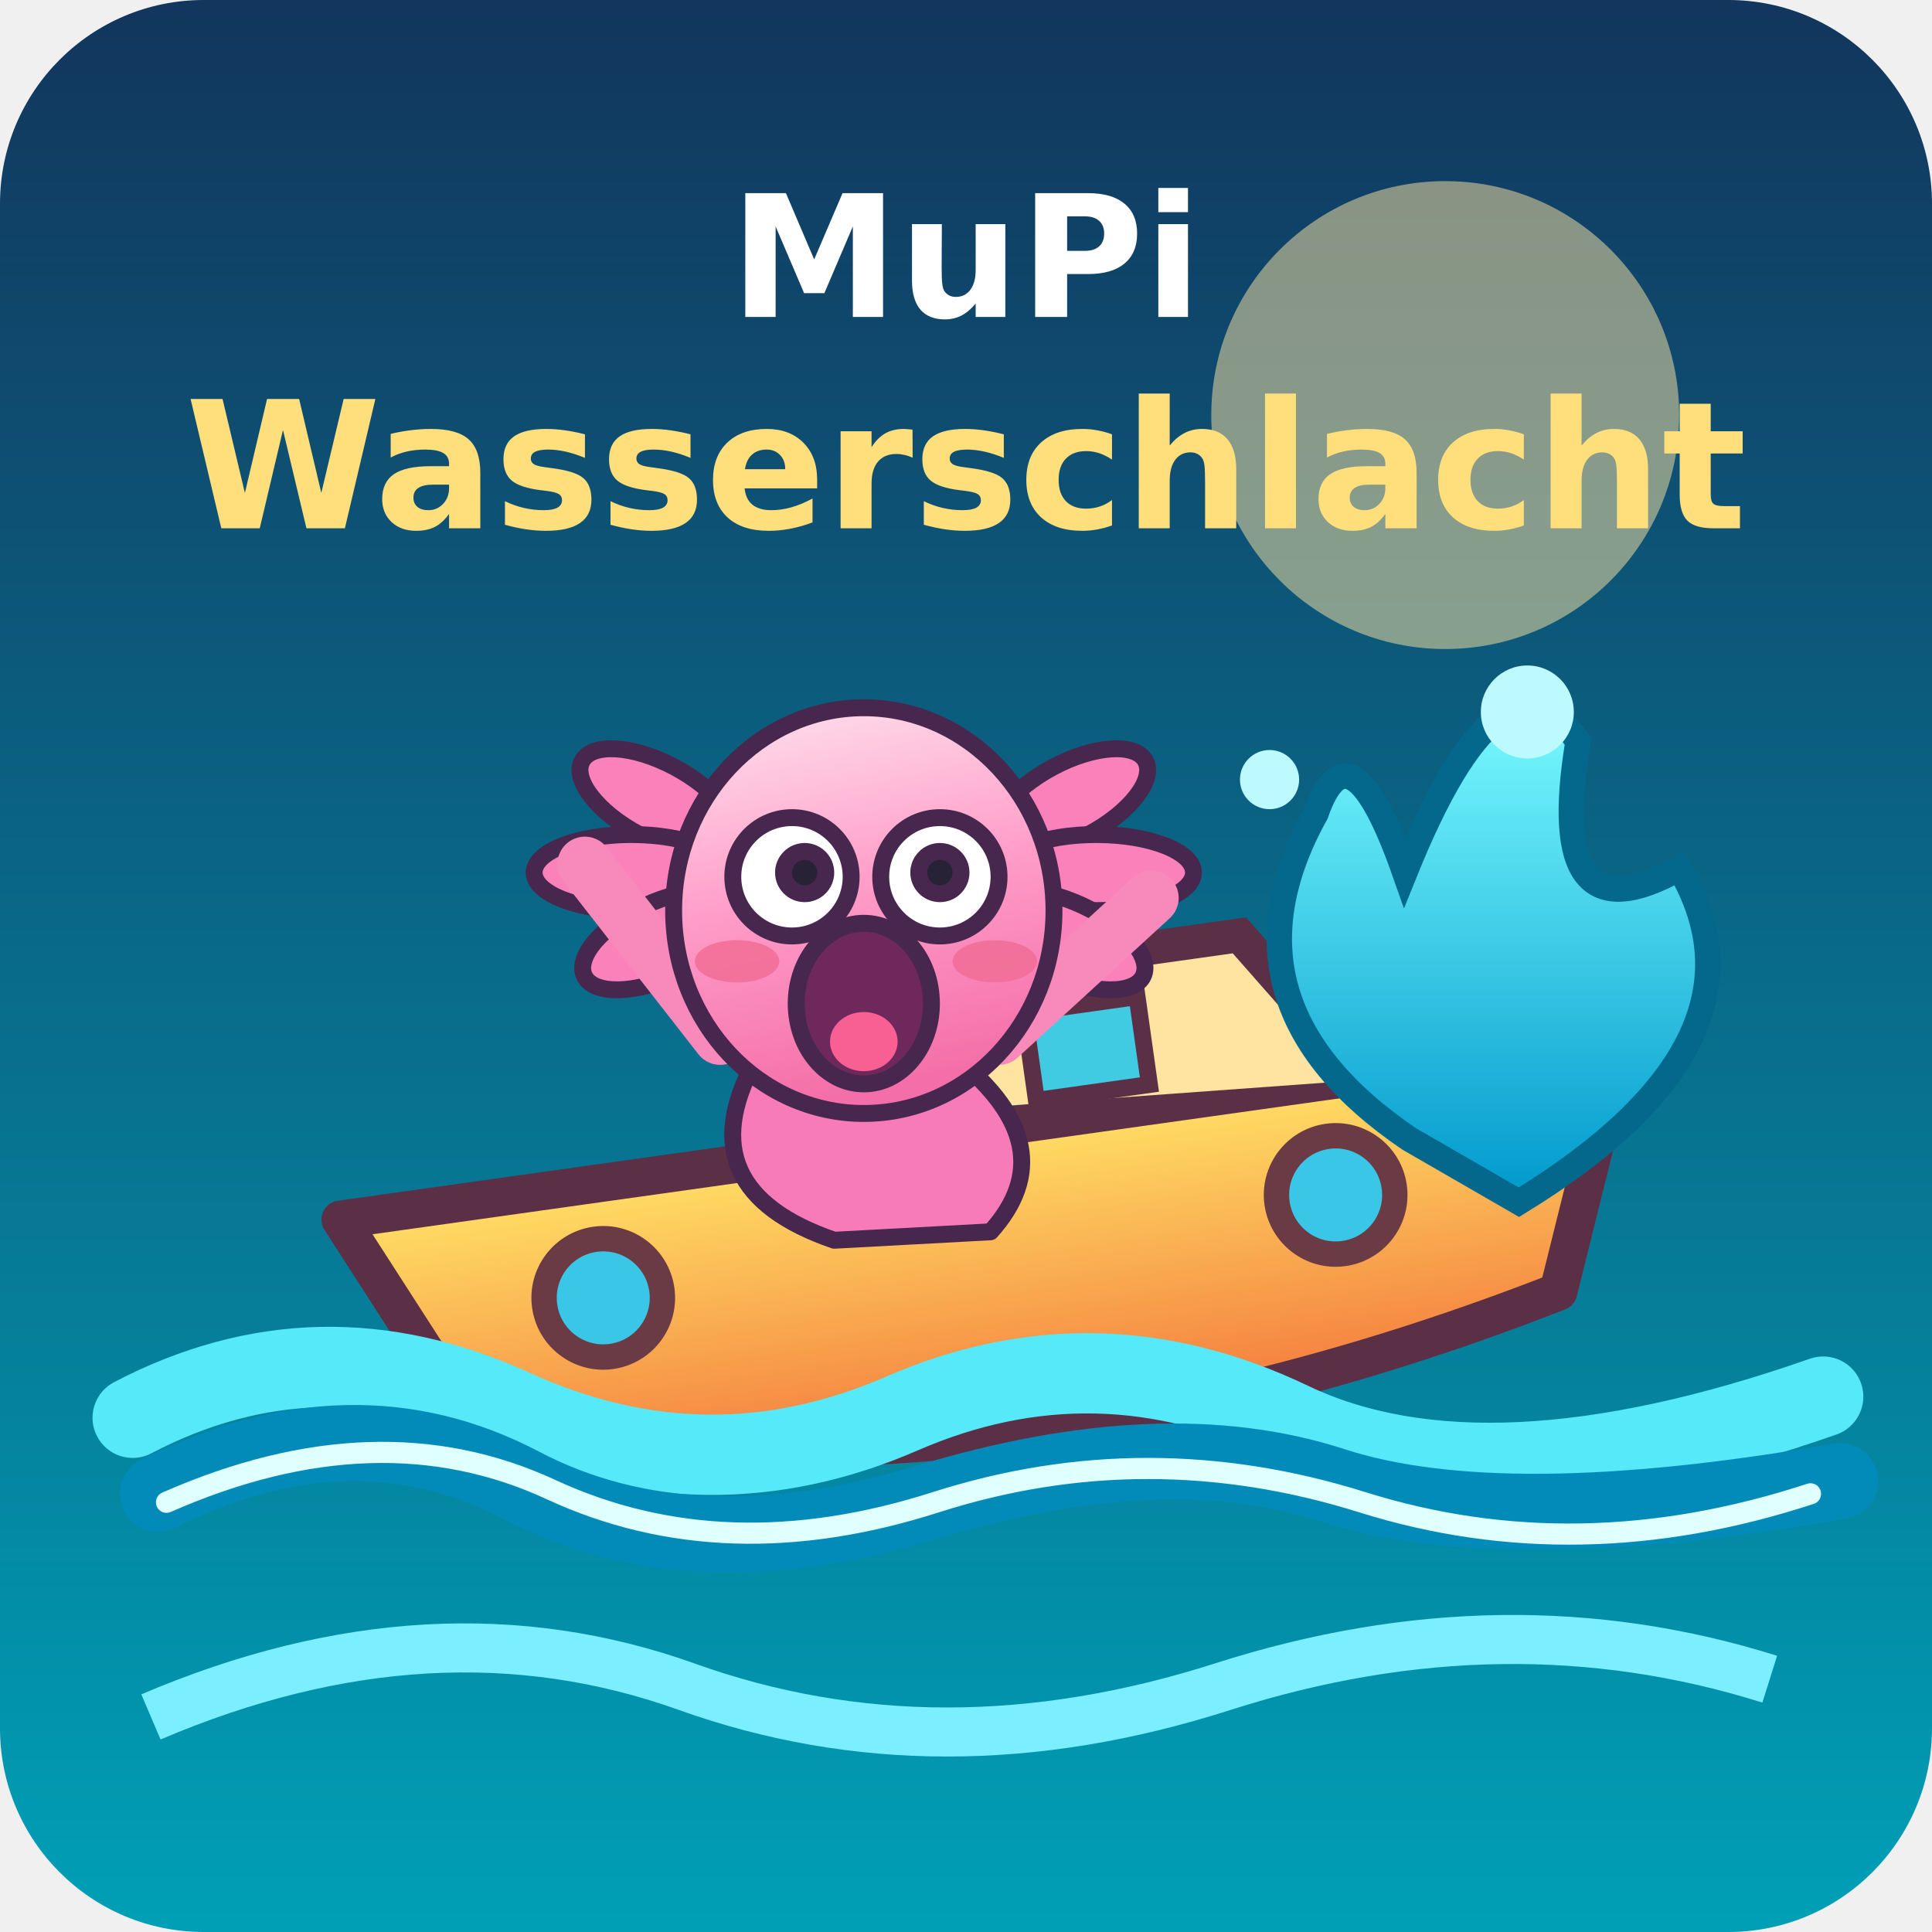
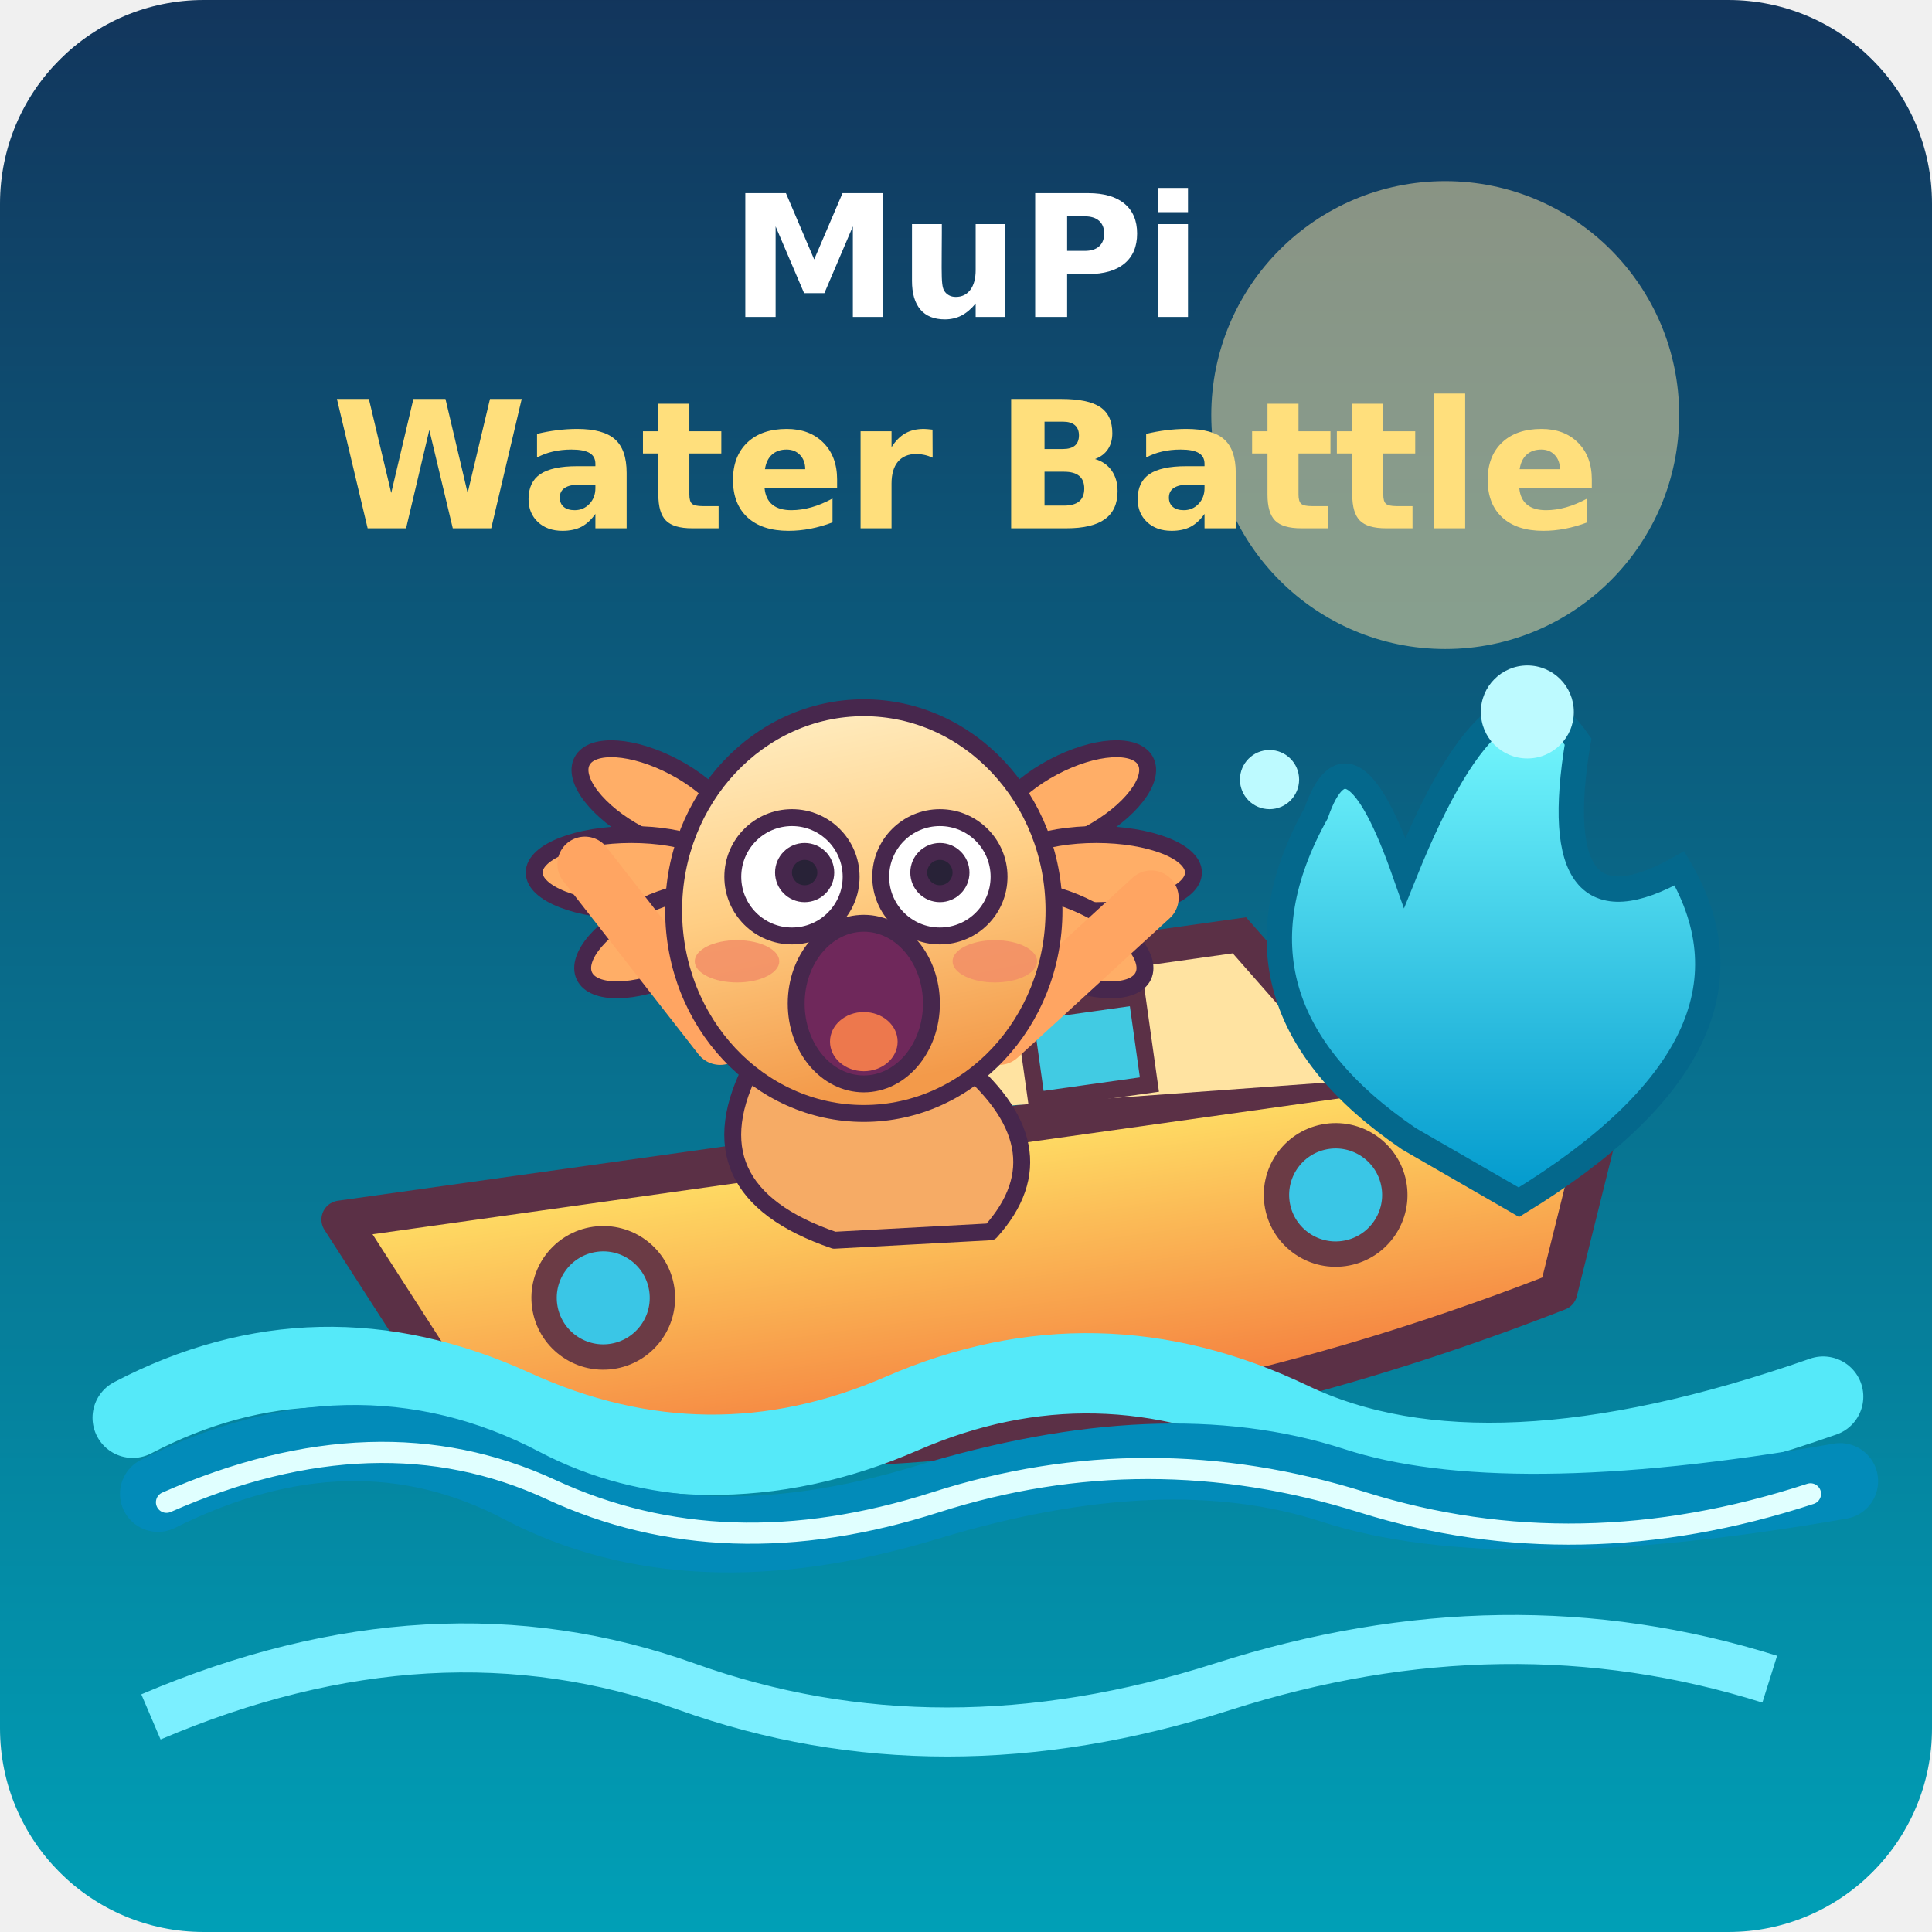
<svg xmlns="http://www.w3.org/2000/svg" viewBox="0 0 512 512">
  <defs>
    <linearGradient id="b" x2="0" y2="1">
      <stop stop-color="#12355c" />
      <stop offset="1" stop-color="#00a0b7" />
    </linearGradient>
  </defs>
  <defs>
    <linearGradient id="water" x2="0" y2="1">
      <stop stop-color="#78faff" />
      <stop offset="1" stop-color="#0098cc" />
    </linearGradient>
    <linearGradient id="pink" x2=".2" y2="1">
-       <stop stop-color="#ffe3ee" />
-       <stop offset=".52" stop-color="#ff9cc8" />
-       <stop offset="1" stop-color="#f46fa9" />
+       <stop stop-color="#fff1c9" />
+       <stop offset=".52" stop-color="#ffce84" />
+       <stop offset="1" stop-color="#f39a4a" />
    </linearGradient>
    <linearGradient id="boat" x2="0" y2="1">
      <stop stop-color="#ffdf65" />
      <stop offset="1" stop-color="#f47a3d" />
    </linearGradient>
  </defs>
  <rect width="512" height="512" rx="54" fill="url(#b)" />
  <circle cx="383" cy="110" r="62" fill="#f8e0a1" opacity=".52" />
  <text x="256" y="84" text-anchor="middle" font-size="45" font-family="DejaVu Sans,sans-serif" font-weight="bold" fill="#fff">MuPi</text>
-   <text x="256" y="140" text-anchor="middle" font-size="47" font-family="DejaVu Sans,sans-serif" font-weight="bold" fill="#ffdf7c">Wasserschlacht</text>
+   <text x="256" y="140" text-anchor="middle" font-size="47" font-family="DejaVu Sans,sans-serif" font-weight="bold" fill="#ffdf7c">Water Battle</text>
  <g transform="translate(15 145) scale(1.12)">
    <g transform="rotate(-8 220 176)">
      <path d="M71 138 L377 138 L354 195 Q215 228 95 190 Z" fill="url(#boat)" stroke="#5b3046" stroke-width="9" stroke-linejoin="round" />
      <path d="M212 132 L212 101 L291 101 L316 139" fill="#ffe3a1" stroke="#5b3046" stroke-width="8" />
      <rect x="238" y="112" width="27" height="21" fill="#41cbe3" stroke="#5b3046" stroke-width="4" />
      <circle cx="130" cy="165" r="14" fill="#3ac6e6" stroke="#6b3b45" stroke-width="6" />
      <circle cx="305" cy="165" r="14" fill="#3ac6e6" stroke="#6b3b45" stroke-width="6" />
    </g>
    <g transform="translate(191 80)">
      <g stroke="#47274d" stroke-width="4" stroke-linejoin="round" stroke-linecap="round">
-         <path d="M-26 42 Q-42 72 -7 84 L30 82 Q48 62 22 41" fill="#f77bb9" />
-         <g fill="#fa81ba">
+         <path d="M-26 42 Q-42 72 -7 84 L30 82 Q48 62 22 41" fill="#f6ab65" />
+         <g fill="#ffae67">
          <ellipse cx="-49" cy="-20" rx="20" ry="9" transform="rotate(28 -49 -20)" />
          <ellipse cx="-55" cy="-3" rx="23" ry="9" />
          <ellipse cx="-48" cy="13" rx="20" ry="9" transform="rotate(-25 -48 13)" />
          <ellipse cx="49" cy="-20" rx="20" ry="9" transform="rotate(-28 49 -20)" />
          <ellipse cx="55" cy="-3" rx="23" ry="9" />
          <ellipse cx="48" cy="13" rx="20" ry="9" transform="rotate(25 48 13)" />
        </g>
-         <path d="M-34 36 L-66 -5 M32 36 L68 3" stroke="#f78abb" stroke-width="13" fill="none" />
+         <path d="M-34 36 L-66 -5 M32 36 L68 3" stroke="#ffa562" stroke-width="13" fill="none" />
        <ellipse cx="0" cy="6" rx="45" ry="48" fill="url(#pink)" />
        <circle cx="-17" cy="-2" r="14" fill="#fff" />
        <circle cx="18" cy="-2" r="14" fill="#fff" />
        <circle cx="-14" cy="-3" r="5" fill="#282237" />
        <circle cx="18" cy="-3" r="5" fill="#282237" />
-         <ellipse cx="-30" cy="18" rx="10" ry="5" fill="#f16d96" opacity=".85" stroke="none" />
-         <ellipse cx="31" cy="18" rx="10" ry="5" fill="#f16d96" opacity=".85" stroke="none" />
+         <ellipse cx="-30" cy="18" rx="10" ry="5" fill="#f28e66" opacity=".85" stroke="none" />
+         <ellipse cx="31" cy="18" rx="10" ry="5" fill="#f28e66" opacity=".85" stroke="none" />
        <ellipse cx="0" cy="28" rx="16" ry="19" fill="#6f285b" />
-         <ellipse cx="0" cy="37" rx="8" ry="7" fill="#f85f92" stroke="none" />
+         <ellipse cx="0" cy="37" rx="8" ry="7" fill="#ed784d" stroke="none" />
      </g>
    </g>
    <path d="M320 140 Q273 108 298 63 Q306 40 319 77 Q342 20 360 46 Q352 94 384 76 Q408 117 346 155Z" fill="url(#water)" stroke="#04688c" stroke-width="6" />
    <circle cx="348" cy="39" r="11" fill="#bdfaff" />
    <circle cx="287" cy="55" r="7" fill="#bdfaff" />
    <g fill="none" stroke-linecap="round">
      <path d="M18 206 Q62 183 108 204 T200 205 T292 207 T418 201" stroke="#55e9f9" stroke-width="19" />
      <path d="M24 224 Q70 201 110 222 T206 226 T302 222 T422 221" stroke="#028bb9" stroke-width="18" />
      <path d="M26 226 Q76 204 117 223 T208 226 T309 226 T415 224" stroke="#e0ffff" stroke-width="5" />
    </g>
  </g>
  <path d="M40 455 Q115 423 182 447 T324 447 T469 445" fill="none" stroke="#7befff" stroke-width="13" />
</svg>
